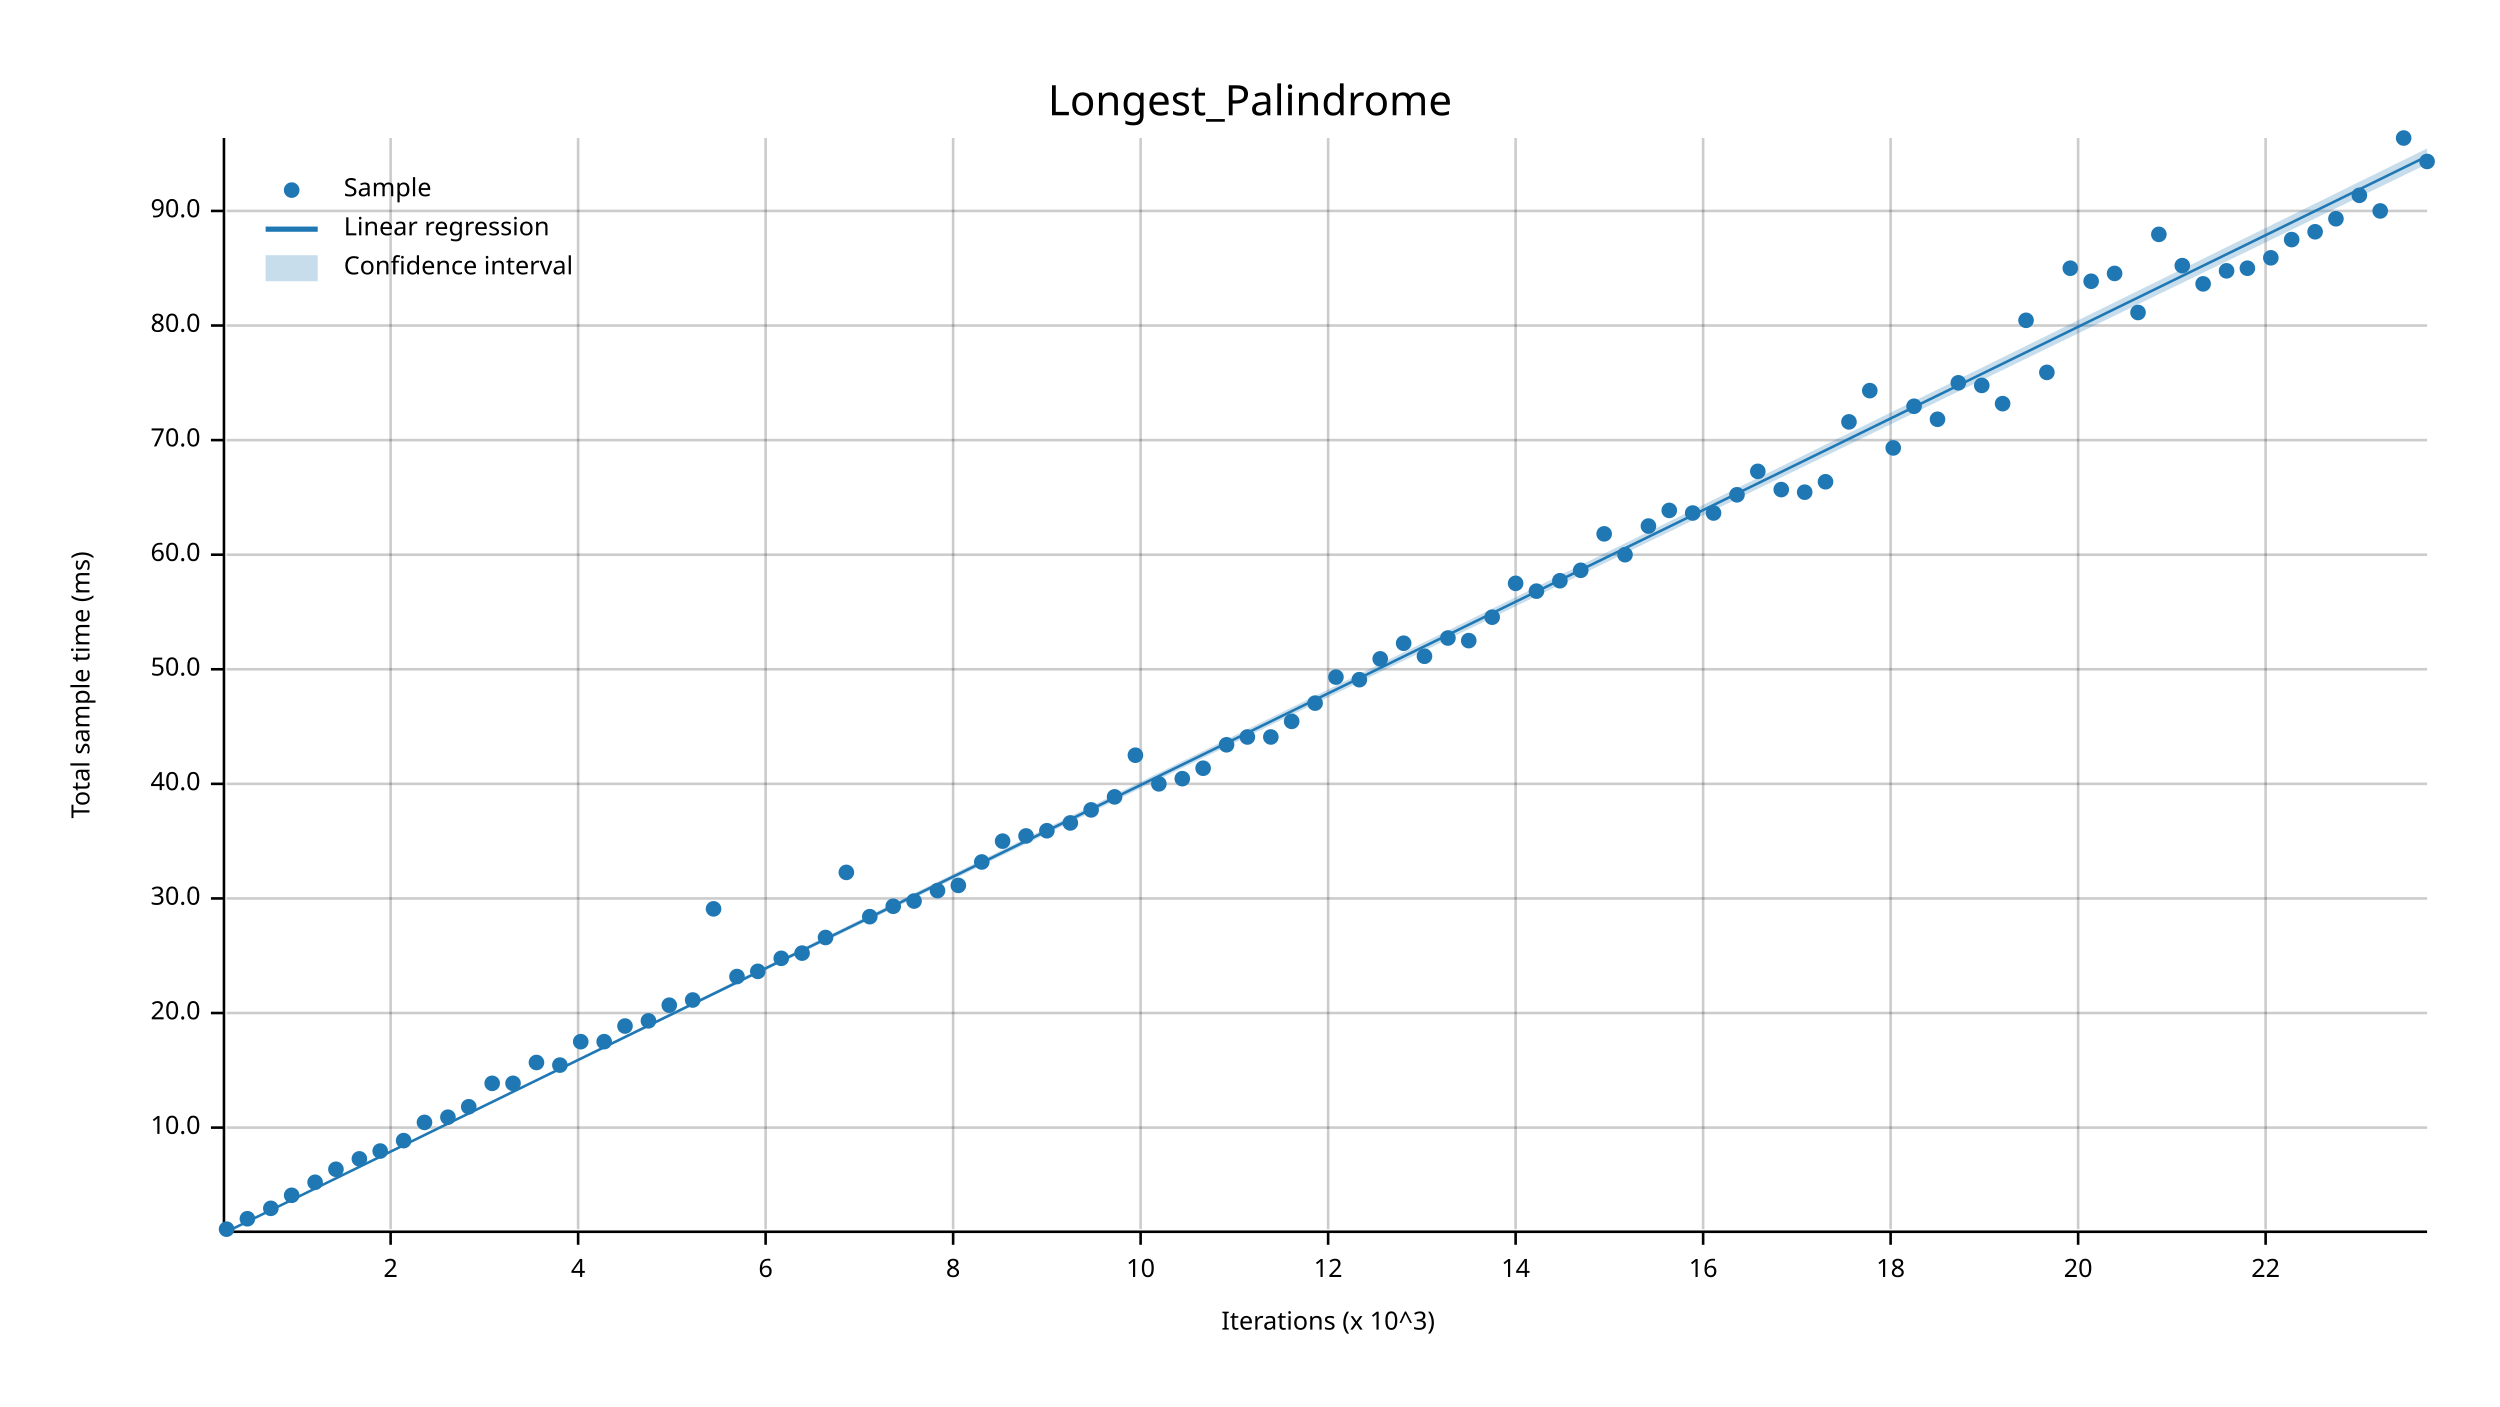
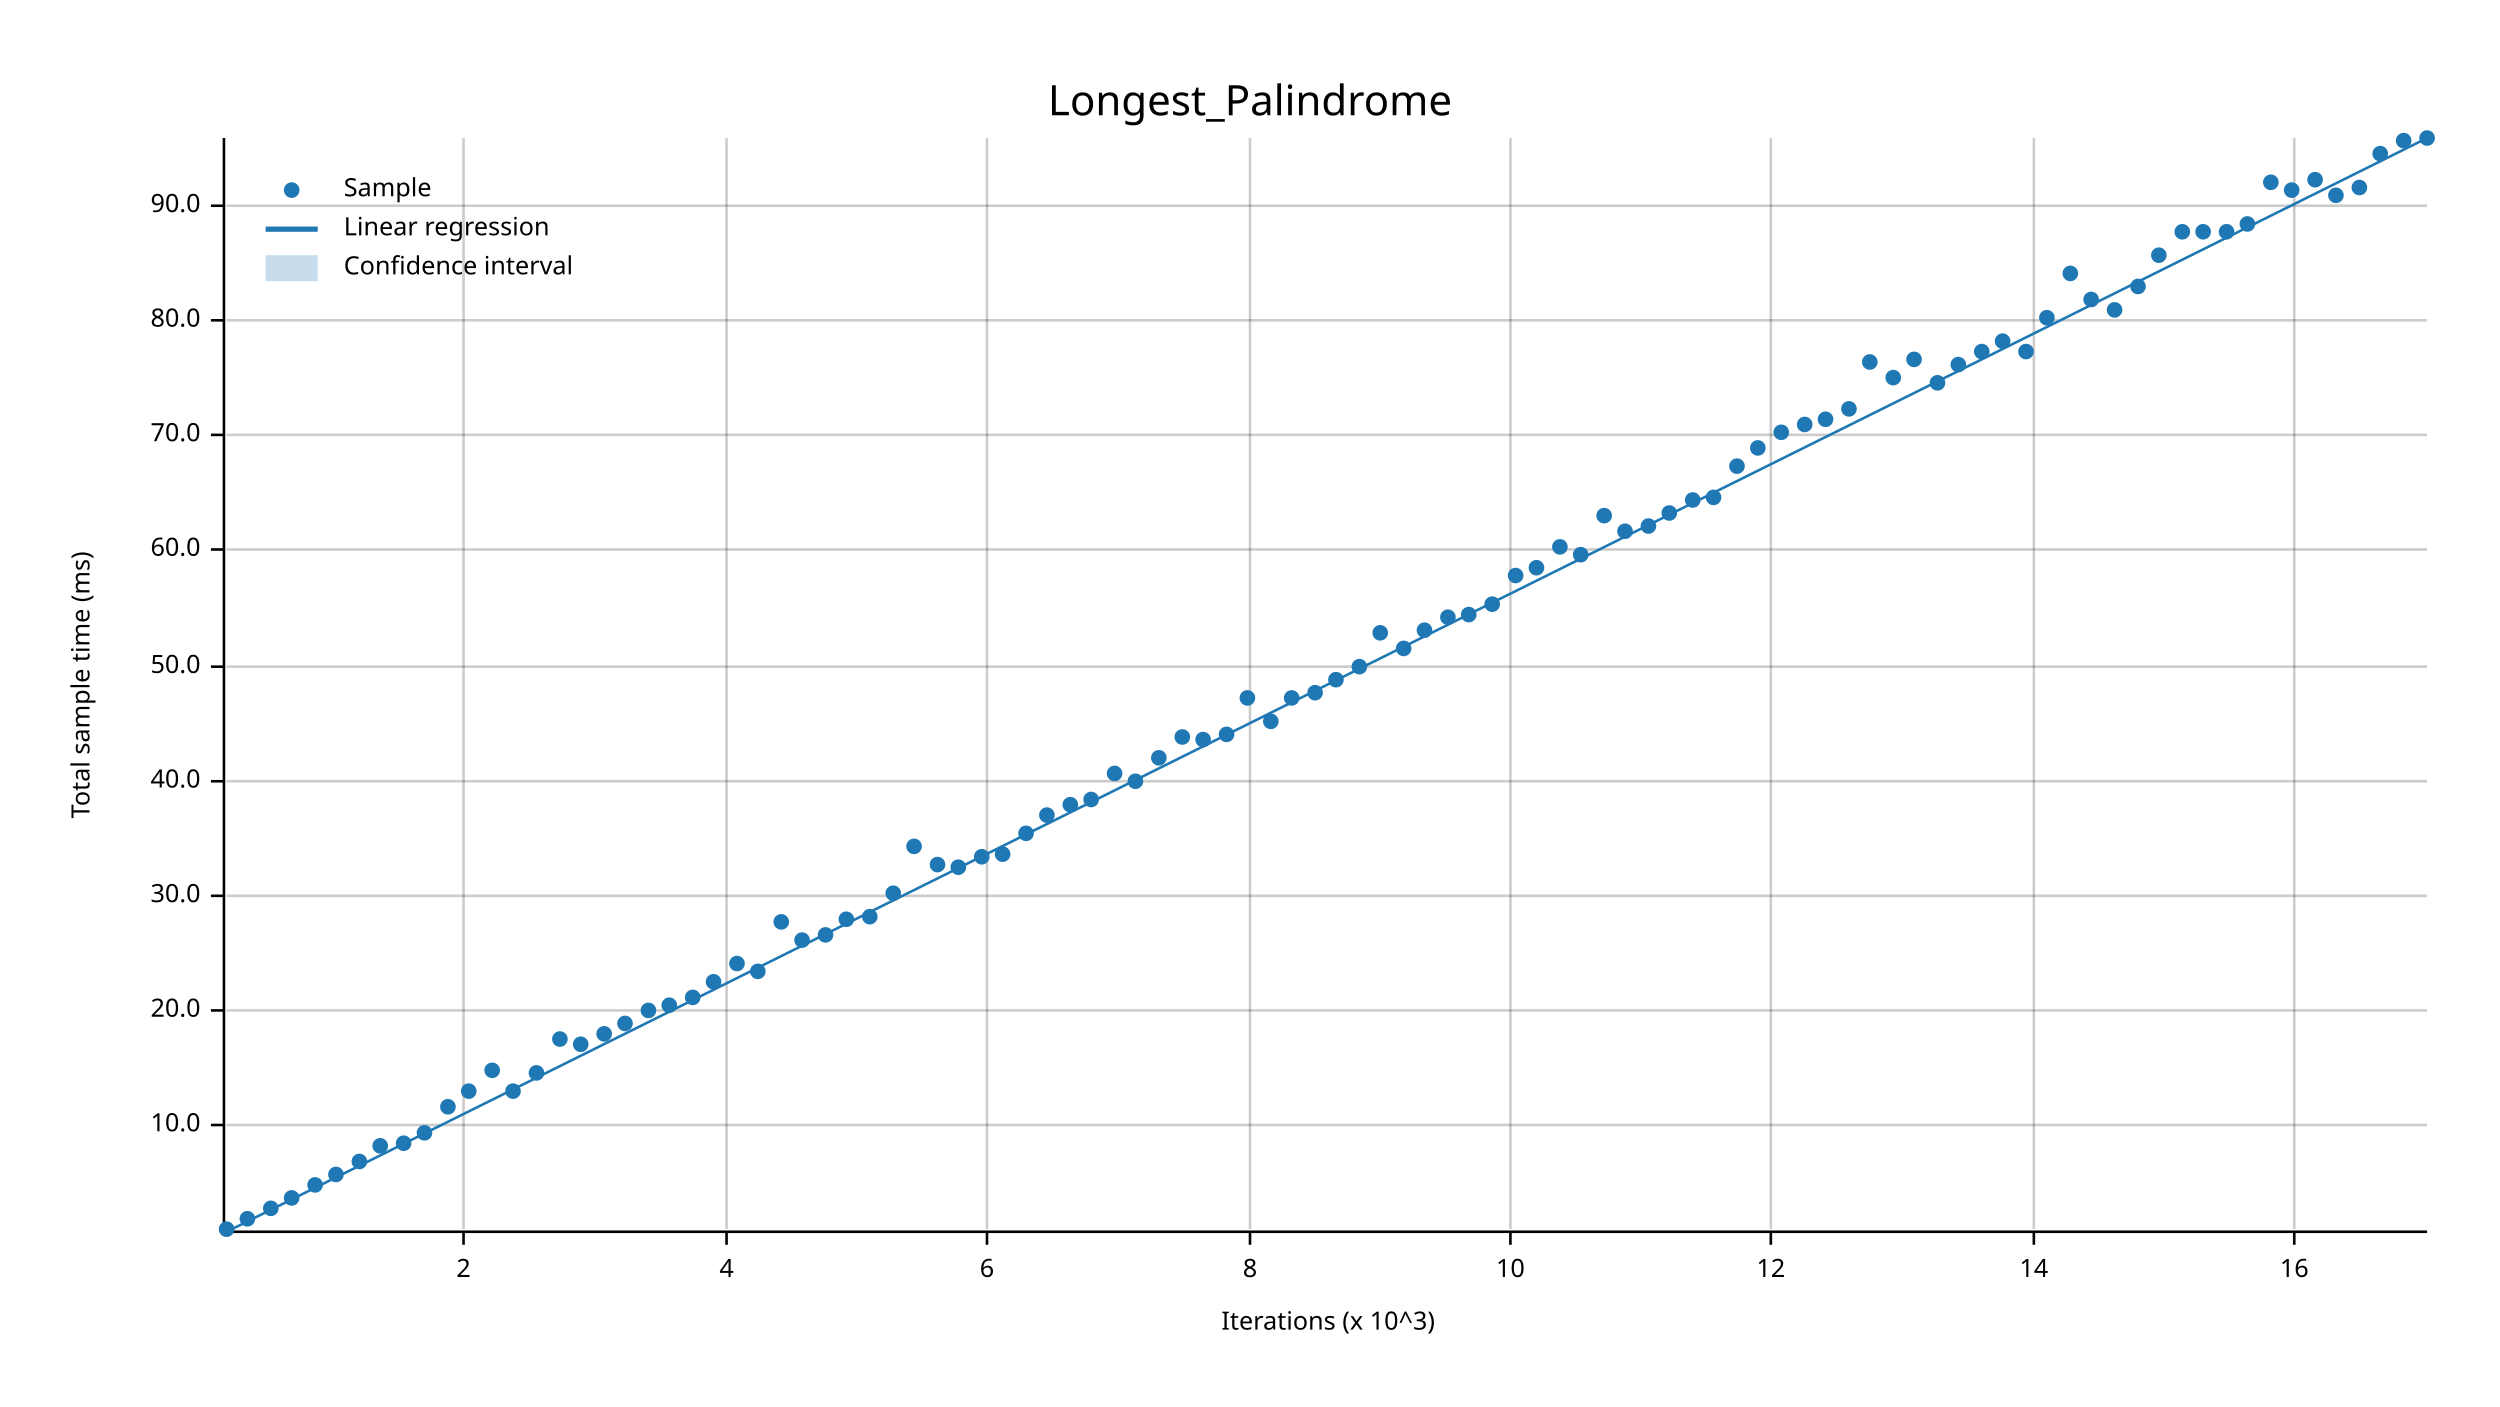
<svg xmlns="http://www.w3.org/2000/svg" width="960" height="540" viewBox="0 0 960 540">
  <text x="480" y="32" dy="0.76em" text-anchor="middle" font-family="sans-serif" font-size="16.129" opacity="1" fill="#000000">
Longest_Palindrome
</text>
  <text x="27" y="263" dy="0.76em" text-anchor="middle" font-family="sans-serif" font-size="9.677" opacity="1" fill="#000000" transform="rotate(270, 27, 263)">
Total sample time (ms)
</text>
  <text x="510" y="513" dy="-0.5ex" text-anchor="middle" font-family="sans-serif" font-size="9.677" opacity="1" fill="#000000">
Iterations (x 10^3)
</text>
-   <line opacity="0.2" stroke="#000000" stroke-width="1" x1="150" y1="472" x2="150" y2="53" />
-   <line opacity="0.2" stroke="#000000" stroke-width="1" x1="222" y1="472" x2="222" y2="53" />
-   <line opacity="0.2" stroke="#000000" stroke-width="1" x1="294" y1="472" x2="294" y2="53" />
-   <line opacity="0.2" stroke="#000000" stroke-width="1" x1="366" y1="472" x2="366" y2="53" />
-   <line opacity="0.2" stroke="#000000" stroke-width="1" x1="438" y1="472" x2="438" y2="53" />
-   <line opacity="0.2" stroke="#000000" stroke-width="1" x1="510" y1="472" x2="510" y2="53" />
-   <line opacity="0.2" stroke="#000000" stroke-width="1" x1="582" y1="472" x2="582" y2="53" />
-   <line opacity="0.2" stroke="#000000" stroke-width="1" x1="654" y1="472" x2="654" y2="53" />
-   <line opacity="0.2" stroke="#000000" stroke-width="1" x1="726" y1="472" x2="726" y2="53" />
-   <line opacity="0.2" stroke="#000000" stroke-width="1" x1="798" y1="472" x2="798" y2="53" />
-   <line opacity="0.2" stroke="#000000" stroke-width="1" x1="870" y1="472" x2="870" y2="53" />
-   <line opacity="0.2" stroke="#000000" stroke-width="1" x1="87" y1="433" x2="932" y2="433" />
-   <line opacity="0.2" stroke="#000000" stroke-width="1" x1="87" y1="389" x2="932" y2="389" />
-   <line opacity="0.2" stroke="#000000" stroke-width="1" x1="87" y1="345" x2="932" y2="345" />
-   <line opacity="0.2" stroke="#000000" stroke-width="1" x1="87" y1="301" x2="932" y2="301" />
-   <line opacity="0.2" stroke="#000000" stroke-width="1" x1="87" y1="257" x2="932" y2="257" />
-   <line opacity="0.2" stroke="#000000" stroke-width="1" x1="87" y1="213" x2="932" y2="213" />
-   <line opacity="0.2" stroke="#000000" stroke-width="1" x1="87" y1="169" x2="932" y2="169" />
-   <line opacity="0.2" stroke="#000000" stroke-width="1" x1="87" y1="125" x2="932" y2="125" />
-   <line opacity="0.2" stroke="#000000" stroke-width="1" x1="87" y1="81" x2="932" y2="81" />
+   <line opacity="0.2" stroke="#000000" stroke-width="1" x1="178" y1="472" x2="178" y2="53" />
+   <line opacity="0.2" stroke="#000000" stroke-width="1" x1="279" y1="472" x2="279" y2="53" />
+   <line opacity="0.2" stroke="#000000" stroke-width="1" x1="379" y1="472" x2="379" y2="53" />
+   <line opacity="0.2" stroke="#000000" stroke-width="1" x1="480" y1="472" x2="480" y2="53" />
+   <line opacity="0.2" stroke="#000000" stroke-width="1" x1="580" y1="472" x2="580" y2="53" />
+   <line opacity="0.2" stroke="#000000" stroke-width="1" x1="680" y1="472" x2="680" y2="53" />
+   <line opacity="0.2" stroke="#000000" stroke-width="1" x1="781" y1="472" x2="781" y2="53" />
+   <line opacity="0.2" stroke="#000000" stroke-width="1" x1="881" y1="472" x2="881" y2="53" />
+   <line opacity="0.2" stroke="#000000" stroke-width="1" x1="87" y1="432" x2="932" y2="432" />
+   <line opacity="0.2" stroke="#000000" stroke-width="1" x1="87" y1="388" x2="932" y2="388" />
+   <line opacity="0.2" stroke="#000000" stroke-width="1" x1="87" y1="344" x2="932" y2="344" />
+   <line opacity="0.2" stroke="#000000" stroke-width="1" x1="87" y1="300" x2="932" y2="300" />
+   <line opacity="0.2" stroke="#000000" stroke-width="1" x1="87" y1="256" x2="932" y2="256" />
+   <line opacity="0.2" stroke="#000000" stroke-width="1" x1="87" y1="211" x2="932" y2="211" />
+   <line opacity="0.2" stroke="#000000" stroke-width="1" x1="87" y1="167" x2="932" y2="167" />
+   <line opacity="0.2" stroke="#000000" stroke-width="1" x1="87" y1="123" x2="932" y2="123" />
+   <line opacity="0.2" stroke="#000000" stroke-width="1" x1="87" y1="79" x2="932" y2="79" />
  <polyline fill="none" opacity="1" stroke="#000000" stroke-width="1" points="86,53 86,472 " />
-   <text x="77" y="433" dy="0.5ex" text-anchor="end" font-family="sans-serif" font-size="9.677" opacity="1" fill="#000000">
+   <text x="77" y="432" dy="0.5ex" text-anchor="end" font-family="sans-serif" font-size="9.677" opacity="1" fill="#000000">
10.0
</text>
-   <polyline fill="none" opacity="1" stroke="#000000" stroke-width="1" points="81,433 86,433 " />
-   <text x="77" y="389" dy="0.5ex" text-anchor="end" font-family="sans-serif" font-size="9.677" opacity="1" fill="#000000">
+   <polyline fill="none" opacity="1" stroke="#000000" stroke-width="1" points="81,432 86,432 " />
+   <text x="77" y="388" dy="0.5ex" text-anchor="end" font-family="sans-serif" font-size="9.677" opacity="1" fill="#000000">
20.0
</text>
-   <polyline fill="none" opacity="1" stroke="#000000" stroke-width="1" points="81,389 86,389 " />
-   <text x="77" y="345" dy="0.5ex" text-anchor="end" font-family="sans-serif" font-size="9.677" opacity="1" fill="#000000">
+   <polyline fill="none" opacity="1" stroke="#000000" stroke-width="1" points="81,388 86,388 " />
+   <text x="77" y="344" dy="0.5ex" text-anchor="end" font-family="sans-serif" font-size="9.677" opacity="1" fill="#000000">
30.0
</text>
-   <polyline fill="none" opacity="1" stroke="#000000" stroke-width="1" points="81,345 86,345 " />
-   <text x="77" y="301" dy="0.5ex" text-anchor="end" font-family="sans-serif" font-size="9.677" opacity="1" fill="#000000">
+   <polyline fill="none" opacity="1" stroke="#000000" stroke-width="1" points="81,344 86,344 " />
+   <text x="77" y="300" dy="0.5ex" text-anchor="end" font-family="sans-serif" font-size="9.677" opacity="1" fill="#000000">
40.0
</text>
-   <polyline fill="none" opacity="1" stroke="#000000" stroke-width="1" points="81,301 86,301 " />
-   <text x="77" y="257" dy="0.5ex" text-anchor="end" font-family="sans-serif" font-size="9.677" opacity="1" fill="#000000">
+   <polyline fill="none" opacity="1" stroke="#000000" stroke-width="1" points="81,300 86,300 " />
+   <text x="77" y="256" dy="0.5ex" text-anchor="end" font-family="sans-serif" font-size="9.677" opacity="1" fill="#000000">
50.0
</text>
-   <polyline fill="none" opacity="1" stroke="#000000" stroke-width="1" points="81,257 86,257 " />
-   <text x="77" y="213" dy="0.5ex" text-anchor="end" font-family="sans-serif" font-size="9.677" opacity="1" fill="#000000">
+   <polyline fill="none" opacity="1" stroke="#000000" stroke-width="1" points="81,256 86,256 " />
+   <text x="77" y="211" dy="0.5ex" text-anchor="end" font-family="sans-serif" font-size="9.677" opacity="1" fill="#000000">
60.0
</text>
-   <polyline fill="none" opacity="1" stroke="#000000" stroke-width="1" points="81,213 86,213 " />
-   <text x="77" y="169" dy="0.5ex" text-anchor="end" font-family="sans-serif" font-size="9.677" opacity="1" fill="#000000">
+   <polyline fill="none" opacity="1" stroke="#000000" stroke-width="1" points="81,211 86,211 " />
+   <text x="77" y="167" dy="0.5ex" text-anchor="end" font-family="sans-serif" font-size="9.677" opacity="1" fill="#000000">
70.0
</text>
-   <polyline fill="none" opacity="1" stroke="#000000" stroke-width="1" points="81,169 86,169 " />
-   <text x="77" y="125" dy="0.5ex" text-anchor="end" font-family="sans-serif" font-size="9.677" opacity="1" fill="#000000">
+   <polyline fill="none" opacity="1" stroke="#000000" stroke-width="1" points="81,167 86,167 " />
+   <text x="77" y="123" dy="0.5ex" text-anchor="end" font-family="sans-serif" font-size="9.677" opacity="1" fill="#000000">
80.0
</text>
-   <polyline fill="none" opacity="1" stroke="#000000" stroke-width="1" points="81,125 86,125 " />
-   <text x="77" y="81" dy="0.5ex" text-anchor="end" font-family="sans-serif" font-size="9.677" opacity="1" fill="#000000">
+   <polyline fill="none" opacity="1" stroke="#000000" stroke-width="1" points="81,123 86,123 " />
+   <text x="77" y="79" dy="0.5ex" text-anchor="end" font-family="sans-serif" font-size="9.677" opacity="1" fill="#000000">
90.0
</text>
-   <polyline fill="none" opacity="1" stroke="#000000" stroke-width="1" points="81,81 86,81 " />
+   <polyline fill="none" opacity="1" stroke="#000000" stroke-width="1" points="81,79 86,79 " />
  <polyline fill="none" opacity="1" stroke="#000000" stroke-width="1" points="87,473 932,473 " />
-   <text x="150" y="483" dy="0.76em" text-anchor="middle" font-family="sans-serif" font-size="9.677" opacity="1" fill="#000000">
+   <text x="178" y="483" dy="0.76em" text-anchor="middle" font-family="sans-serif" font-size="9.677" opacity="1" fill="#000000">
2
</text>
-   <polyline fill="none" opacity="1" stroke="#000000" stroke-width="1" points="150,473 150,478 " />
-   <text x="222" y="483" dy="0.76em" text-anchor="middle" font-family="sans-serif" font-size="9.677" opacity="1" fill="#000000">
+   <polyline fill="none" opacity="1" stroke="#000000" stroke-width="1" points="178,473 178,478 " />
+   <text x="279" y="483" dy="0.76em" text-anchor="middle" font-family="sans-serif" font-size="9.677" opacity="1" fill="#000000">
4
</text>
-   <polyline fill="none" opacity="1" stroke="#000000" stroke-width="1" points="222,473 222,478 " />
-   <text x="294" y="483" dy="0.76em" text-anchor="middle" font-family="sans-serif" font-size="9.677" opacity="1" fill="#000000">
+   <polyline fill="none" opacity="1" stroke="#000000" stroke-width="1" points="279,473 279,478 " />
+   <text x="379" y="483" dy="0.76em" text-anchor="middle" font-family="sans-serif" font-size="9.677" opacity="1" fill="#000000">
6
</text>
-   <polyline fill="none" opacity="1" stroke="#000000" stroke-width="1" points="294,473 294,478 " />
-   <text x="366" y="483" dy="0.76em" text-anchor="middle" font-family="sans-serif" font-size="9.677" opacity="1" fill="#000000">
+   <polyline fill="none" opacity="1" stroke="#000000" stroke-width="1" points="379,473 379,478 " />
+   <text x="480" y="483" dy="0.76em" text-anchor="middle" font-family="sans-serif" font-size="9.677" opacity="1" fill="#000000">
8
</text>
-   <polyline fill="none" opacity="1" stroke="#000000" stroke-width="1" points="366,473 366,478 " />
-   <text x="438" y="483" dy="0.76em" text-anchor="middle" font-family="sans-serif" font-size="9.677" opacity="1" fill="#000000">
+   <polyline fill="none" opacity="1" stroke="#000000" stroke-width="1" points="480,473 480,478 " />
+   <text x="580" y="483" dy="0.76em" text-anchor="middle" font-family="sans-serif" font-size="9.677" opacity="1" fill="#000000">
10
</text>
-   <polyline fill="none" opacity="1" stroke="#000000" stroke-width="1" points="438,473 438,478 " />
-   <text x="510" y="483" dy="0.76em" text-anchor="middle" font-family="sans-serif" font-size="9.677" opacity="1" fill="#000000">
+   <polyline fill="none" opacity="1" stroke="#000000" stroke-width="1" points="580,473 580,478 " />
+   <text x="680" y="483" dy="0.76em" text-anchor="middle" font-family="sans-serif" font-size="9.677" opacity="1" fill="#000000">
12
</text>
-   <polyline fill="none" opacity="1" stroke="#000000" stroke-width="1" points="510,473 510,478 " />
-   <text x="582" y="483" dy="0.76em" text-anchor="middle" font-family="sans-serif" font-size="9.677" opacity="1" fill="#000000">
+   <polyline fill="none" opacity="1" stroke="#000000" stroke-width="1" points="680,473 680,478 " />
+   <text x="781" y="483" dy="0.76em" text-anchor="middle" font-family="sans-serif" font-size="9.677" opacity="1" fill="#000000">
14
</text>
-   <polyline fill="none" opacity="1" stroke="#000000" stroke-width="1" points="582,473 582,478 " />
-   <text x="654" y="483" dy="0.76em" text-anchor="middle" font-family="sans-serif" font-size="9.677" opacity="1" fill="#000000">
+   <polyline fill="none" opacity="1" stroke="#000000" stroke-width="1" points="781,473 781,478 " />
+   <text x="881" y="483" dy="0.76em" text-anchor="middle" font-family="sans-serif" font-size="9.677" opacity="1" fill="#000000">
16
</text>
-   <polyline fill="none" opacity="1" stroke="#000000" stroke-width="1" points="654,473 654,478 " />
-   <text x="726" y="483" dy="0.76em" text-anchor="middle" font-family="sans-serif" font-size="9.677" opacity="1" fill="#000000">
- 18
- </text>
-   <polyline fill="none" opacity="1" stroke="#000000" stroke-width="1" points="726,473 726,478 " />
-   <text x="798" y="483" dy="0.76em" text-anchor="middle" font-family="sans-serif" font-size="9.677" opacity="1" fill="#000000">
- 20
- </text>
-   <polyline fill="none" opacity="1" stroke="#000000" stroke-width="1" points="798,473 798,478 " />
-   <text x="870" y="483" dy="0.76em" text-anchor="middle" font-family="sans-serif" font-size="9.677" opacity="1" fill="#000000">
- 22
- </text>
-   <polyline fill="none" opacity="1" stroke="#000000" stroke-width="1" points="870,473 870,478 " />
+   <polyline fill="none" opacity="1" stroke="#000000" stroke-width="1" points="881,473 881,478 " />
  <circle cx="87" cy="472" r="3" opacity="1" fill="#1F78B4" stroke="none" stroke-width="1" />
  <circle cx="95" cy="468" r="3" opacity="1" fill="#1F78B4" stroke="none" stroke-width="1" />
  <circle cx="104" cy="464" r="3" opacity="1" fill="#1F78B4" stroke="none" stroke-width="1" />
-   <circle cx="112" cy="459" r="3" opacity="1" fill="#1F78B4" stroke="none" stroke-width="1" />
-   <circle cx="121" cy="454" r="3" opacity="1" fill="#1F78B4" stroke="none" stroke-width="1" />
-   <circle cx="129" cy="449" r="3" opacity="1" fill="#1F78B4" stroke="none" stroke-width="1" />
-   <circle cx="138" cy="445" r="3" opacity="1" fill="#1F78B4" stroke="none" stroke-width="1" />
-   <circle cx="146" cy="442" r="3" opacity="1" fill="#1F78B4" stroke="none" stroke-width="1" />
-   <circle cx="155" cy="438" r="3" opacity="1" fill="#1F78B4" stroke="none" stroke-width="1" />
-   <circle cx="163" cy="431" r="3" opacity="1" fill="#1F78B4" stroke="none" stroke-width="1" />
-   <circle cx="172" cy="429" r="3" opacity="1" fill="#1F78B4" stroke="none" stroke-width="1" />
-   <circle cx="180" cy="425" r="3" opacity="1" fill="#1F78B4" stroke="none" stroke-width="1" />
-   <circle cx="189" cy="416" r="3" opacity="1" fill="#1F78B4" stroke="none" stroke-width="1" />
-   <circle cx="197" cy="416" r="3" opacity="1" fill="#1F78B4" stroke="none" stroke-width="1" />
-   <circle cx="206" cy="408" r="3" opacity="1" fill="#1F78B4" stroke="none" stroke-width="1" />
-   <circle cx="215" cy="409" r="3" opacity="1" fill="#1F78B4" stroke="none" stroke-width="1" />
-   <circle cx="223" cy="400" r="3" opacity="1" fill="#1F78B4" stroke="none" stroke-width="1" />
-   <circle cx="232" cy="400" r="3" opacity="1" fill="#1F78B4" stroke="none" stroke-width="1" />
-   <circle cx="240" cy="394" r="3" opacity="1" fill="#1F78B4" stroke="none" stroke-width="1" />
-   <circle cx="249" cy="392" r="3" opacity="1" fill="#1F78B4" stroke="none" stroke-width="1" />
+   <circle cx="112" cy="460" r="3" opacity="1" fill="#1F78B4" stroke="none" stroke-width="1" />
+   <circle cx="121" cy="455" r="3" opacity="1" fill="#1F78B4" stroke="none" stroke-width="1" />
+   <circle cx="129" cy="451" r="3" opacity="1" fill="#1F78B4" stroke="none" stroke-width="1" />
+   <circle cx="138" cy="446" r="3" opacity="1" fill="#1F78B4" stroke="none" stroke-width="1" />
+   <circle cx="146" cy="440" r="3" opacity="1" fill="#1F78B4" stroke="none" stroke-width="1" />
+   <circle cx="155" cy="439" r="3" opacity="1" fill="#1F78B4" stroke="none" stroke-width="1" />
+   <circle cx="163" cy="435" r="3" opacity="1" fill="#1F78B4" stroke="none" stroke-width="1" />
+   <circle cx="172" cy="425" r="3" opacity="1" fill="#1F78B4" stroke="none" stroke-width="1" />
+   <circle cx="180" cy="419" r="3" opacity="1" fill="#1F78B4" stroke="none" stroke-width="1" />
+   <circle cx="189" cy="411" r="3" opacity="1" fill="#1F78B4" stroke="none" stroke-width="1" />
+   <circle cx="197" cy="419" r="3" opacity="1" fill="#1F78B4" stroke="none" stroke-width="1" />
+   <circle cx="206" cy="412" r="3" opacity="1" fill="#1F78B4" stroke="none" stroke-width="1" />
+   <circle cx="215" cy="399" r="3" opacity="1" fill="#1F78B4" stroke="none" stroke-width="1" />
+   <circle cx="223" cy="401" r="3" opacity="1" fill="#1F78B4" stroke="none" stroke-width="1" />
+   <circle cx="232" cy="397" r="3" opacity="1" fill="#1F78B4" stroke="none" stroke-width="1" />
+   <circle cx="240" cy="393" r="3" opacity="1" fill="#1F78B4" stroke="none" stroke-width="1" />
+   <circle cx="249" cy="388" r="3" opacity="1" fill="#1F78B4" stroke="none" stroke-width="1" />
  <circle cx="257" cy="386" r="3" opacity="1" fill="#1F78B4" stroke="none" stroke-width="1" />
-   <circle cx="266" cy="384" r="3" opacity="1" fill="#1F78B4" stroke="none" stroke-width="1" />
-   <circle cx="274" cy="349" r="3" opacity="1" fill="#1F78B4" stroke="none" stroke-width="1" />
-   <circle cx="283" cy="375" r="3" opacity="1" fill="#1F78B4" stroke="none" stroke-width="1" />
+   <circle cx="266" cy="383" r="3" opacity="1" fill="#1F78B4" stroke="none" stroke-width="1" />
+   <circle cx="274" cy="377" r="3" opacity="1" fill="#1F78B4" stroke="none" stroke-width="1" />
+   <circle cx="283" cy="370" r="3" opacity="1" fill="#1F78B4" stroke="none" stroke-width="1" />
  <circle cx="291" cy="373" r="3" opacity="1" fill="#1F78B4" stroke="none" stroke-width="1" />
-   <circle cx="300" cy="368" r="3" opacity="1" fill="#1F78B4" stroke="none" stroke-width="1" />
-   <circle cx="308" cy="366" r="3" opacity="1" fill="#1F78B4" stroke="none" stroke-width="1" />
-   <circle cx="317" cy="360" r="3" opacity="1" fill="#1F78B4" stroke="none" stroke-width="1" />
-   <circle cx="325" cy="335" r="3" opacity="1" fill="#1F78B4" stroke="none" stroke-width="1" />
+   <circle cx="300" cy="354" r="3" opacity="1" fill="#1F78B4" stroke="none" stroke-width="1" />
+   <circle cx="308" cy="361" r="3" opacity="1" fill="#1F78B4" stroke="none" stroke-width="1" />
+   <circle cx="317" cy="359" r="3" opacity="1" fill="#1F78B4" stroke="none" stroke-width="1" />
+   <circle cx="325" cy="353" r="3" opacity="1" fill="#1F78B4" stroke="none" stroke-width="1" />
  <circle cx="334" cy="352" r="3" opacity="1" fill="#1F78B4" stroke="none" stroke-width="1" />
-   <circle cx="343" cy="348" r="3" opacity="1" fill="#1F78B4" stroke="none" stroke-width="1" />
-   <circle cx="351" cy="346" r="3" opacity="1" fill="#1F78B4" stroke="none" stroke-width="1" />
-   <circle cx="360" cy="342" r="3" opacity="1" fill="#1F78B4" stroke="none" stroke-width="1" />
-   <circle cx="368" cy="340" r="3" opacity="1" fill="#1F78B4" stroke="none" stroke-width="1" />
-   <circle cx="377" cy="331" r="3" opacity="1" fill="#1F78B4" stroke="none" stroke-width="1" />
-   <circle cx="385" cy="323" r="3" opacity="1" fill="#1F78B4" stroke="none" stroke-width="1" />
-   <circle cx="394" cy="321" r="3" opacity="1" fill="#1F78B4" stroke="none" stroke-width="1" />
-   <circle cx="402" cy="319" r="3" opacity="1" fill="#1F78B4" stroke="none" stroke-width="1" />
-   <circle cx="411" cy="316" r="3" opacity="1" fill="#1F78B4" stroke="none" stroke-width="1" />
-   <circle cx="419" cy="311" r="3" opacity="1" fill="#1F78B4" stroke="none" stroke-width="1" />
-   <circle cx="428" cy="306" r="3" opacity="1" fill="#1F78B4" stroke="none" stroke-width="1" />
-   <circle cx="436" cy="290" r="3" opacity="1" fill="#1F78B4" stroke="none" stroke-width="1" />
-   <circle cx="445" cy="301" r="3" opacity="1" fill="#1F78B4" stroke="none" stroke-width="1" />
-   <circle cx="454" cy="299" r="3" opacity="1" fill="#1F78B4" stroke="none" stroke-width="1" />
-   <circle cx="462" cy="295" r="3" opacity="1" fill="#1F78B4" stroke="none" stroke-width="1" />
-   <circle cx="471" cy="286" r="3" opacity="1" fill="#1F78B4" stroke="none" stroke-width="1" />
-   <circle cx="479" cy="283" r="3" opacity="1" fill="#1F78B4" stroke="none" stroke-width="1" />
-   <circle cx="488" cy="283" r="3" opacity="1" fill="#1F78B4" stroke="none" stroke-width="1" />
-   <circle cx="496" cy="277" r="3" opacity="1" fill="#1F78B4" stroke="none" stroke-width="1" />
-   <circle cx="505" cy="270" r="3" opacity="1" fill="#1F78B4" stroke="none" stroke-width="1" />
-   <circle cx="513" cy="260" r="3" opacity="1" fill="#1F78B4" stroke="none" stroke-width="1" />
-   <circle cx="522" cy="261" r="3" opacity="1" fill="#1F78B4" stroke="none" stroke-width="1" />
-   <circle cx="530" cy="253" r="3" opacity="1" fill="#1F78B4" stroke="none" stroke-width="1" />
-   <circle cx="539" cy="247" r="3" opacity="1" fill="#1F78B4" stroke="none" stroke-width="1" />
-   <circle cx="547" cy="252" r="3" opacity="1" fill="#1F78B4" stroke="none" stroke-width="1" />
-   <circle cx="556" cy="245" r="3" opacity="1" fill="#1F78B4" stroke="none" stroke-width="1" />
-   <circle cx="564" cy="246" r="3" opacity="1" fill="#1F78B4" stroke="none" stroke-width="1" />
-   <circle cx="573" cy="237" r="3" opacity="1" fill="#1F78B4" stroke="none" stroke-width="1" />
-   <circle cx="582" cy="224" r="3" opacity="1" fill="#1F78B4" stroke="none" stroke-width="1" />
-   <circle cx="590" cy="227" r="3" opacity="1" fill="#1F78B4" stroke="none" stroke-width="1" />
-   <circle cx="599" cy="223" r="3" opacity="1" fill="#1F78B4" stroke="none" stroke-width="1" />
-   <circle cx="607" cy="219" r="3" opacity="1" fill="#1F78B4" stroke="none" stroke-width="1" />
-   <circle cx="616" cy="205" r="3" opacity="1" fill="#1F78B4" stroke="none" stroke-width="1" />
-   <circle cx="624" cy="213" r="3" opacity="1" fill="#1F78B4" stroke="none" stroke-width="1" />
+   <circle cx="343" cy="343" r="3" opacity="1" fill="#1F78B4" stroke="none" stroke-width="1" />
+   <circle cx="351" cy="325" r="3" opacity="1" fill="#1F78B4" stroke="none" stroke-width="1" />
+   <circle cx="360" cy="332" r="3" opacity="1" fill="#1F78B4" stroke="none" stroke-width="1" />
+   <circle cx="368" cy="333" r="3" opacity="1" fill="#1F78B4" stroke="none" stroke-width="1" />
+   <circle cx="377" cy="329" r="3" opacity="1" fill="#1F78B4" stroke="none" stroke-width="1" />
+   <circle cx="385" cy="328" r="3" opacity="1" fill="#1F78B4" stroke="none" stroke-width="1" />
+   <circle cx="394" cy="320" r="3" opacity="1" fill="#1F78B4" stroke="none" stroke-width="1" />
+   <circle cx="402" cy="313" r="3" opacity="1" fill="#1F78B4" stroke="none" stroke-width="1" />
+   <circle cx="411" cy="309" r="3" opacity="1" fill="#1F78B4" stroke="none" stroke-width="1" />
+   <circle cx="419" cy="307" r="3" opacity="1" fill="#1F78B4" stroke="none" stroke-width="1" />
+   <circle cx="428" cy="297" r="3" opacity="1" fill="#1F78B4" stroke="none" stroke-width="1" />
+   <circle cx="436" cy="300" r="3" opacity="1" fill="#1F78B4" stroke="none" stroke-width="1" />
+   <circle cx="445" cy="291" r="3" opacity="1" fill="#1F78B4" stroke="none" stroke-width="1" />
+   <circle cx="454" cy="283" r="3" opacity="1" fill="#1F78B4" stroke="none" stroke-width="1" />
+   <circle cx="462" cy="284" r="3" opacity="1" fill="#1F78B4" stroke="none" stroke-width="1" />
+   <circle cx="471" cy="282" r="3" opacity="1" fill="#1F78B4" stroke="none" stroke-width="1" />
+   <circle cx="479" cy="268" r="3" opacity="1" fill="#1F78B4" stroke="none" stroke-width="1" />
+   <circle cx="488" cy="277" r="3" opacity="1" fill="#1F78B4" stroke="none" stroke-width="1" />
+   <circle cx="496" cy="268" r="3" opacity="1" fill="#1F78B4" stroke="none" stroke-width="1" />
+   <circle cx="505" cy="266" r="3" opacity="1" fill="#1F78B4" stroke="none" stroke-width="1" />
+   <circle cx="513" cy="261" r="3" opacity="1" fill="#1F78B4" stroke="none" stroke-width="1" />
+   <circle cx="522" cy="256" r="3" opacity="1" fill="#1F78B4" stroke="none" stroke-width="1" />
+   <circle cx="530" cy="243" r="3" opacity="1" fill="#1F78B4" stroke="none" stroke-width="1" />
+   <circle cx="539" cy="249" r="3" opacity="1" fill="#1F78B4" stroke="none" stroke-width="1" />
+   <circle cx="547" cy="242" r="3" opacity="1" fill="#1F78B4" stroke="none" stroke-width="1" />
+   <circle cx="556" cy="237" r="3" opacity="1" fill="#1F78B4" stroke="none" stroke-width="1" />
+   <circle cx="564" cy="236" r="3" opacity="1" fill="#1F78B4" stroke="none" stroke-width="1" />
+   <circle cx="573" cy="232" r="3" opacity="1" fill="#1F78B4" stroke="none" stroke-width="1" />
+   <circle cx="582" cy="221" r="3" opacity="1" fill="#1F78B4" stroke="none" stroke-width="1" />
+   <circle cx="590" cy="218" r="3" opacity="1" fill="#1F78B4" stroke="none" stroke-width="1" />
+   <circle cx="599" cy="210" r="3" opacity="1" fill="#1F78B4" stroke="none" stroke-width="1" />
+   <circle cx="607" cy="213" r="3" opacity="1" fill="#1F78B4" stroke="none" stroke-width="1" />
+   <circle cx="616" cy="198" r="3" opacity="1" fill="#1F78B4" stroke="none" stroke-width="1" />
+   <circle cx="624" cy="204" r="3" opacity="1" fill="#1F78B4" stroke="none" stroke-width="1" />
  <circle cx="633" cy="202" r="3" opacity="1" fill="#1F78B4" stroke="none" stroke-width="1" />
-   <circle cx="641" cy="196" r="3" opacity="1" fill="#1F78B4" stroke="none" stroke-width="1" />
-   <circle cx="650" cy="197" r="3" opacity="1" fill="#1F78B4" stroke="none" stroke-width="1" />
-   <circle cx="658" cy="197" r="3" opacity="1" fill="#1F78B4" stroke="none" stroke-width="1" />
-   <circle cx="667" cy="190" r="3" opacity="1" fill="#1F78B4" stroke="none" stroke-width="1" />
-   <circle cx="675" cy="181" r="3" opacity="1" fill="#1F78B4" stroke="none" stroke-width="1" />
-   <circle cx="684" cy="188" r="3" opacity="1" fill="#1F78B4" stroke="none" stroke-width="1" />
-   <circle cx="693" cy="189" r="3" opacity="1" fill="#1F78B4" stroke="none" stroke-width="1" />
-   <circle cx="701" cy="185" r="3" opacity="1" fill="#1F78B4" stroke="none" stroke-width="1" />
-   <circle cx="710" cy="162" r="3" opacity="1" fill="#1F78B4" stroke="none" stroke-width="1" />
-   <circle cx="718" cy="150" r="3" opacity="1" fill="#1F78B4" stroke="none" stroke-width="1" />
-   <circle cx="727" cy="172" r="3" opacity="1" fill="#1F78B4" stroke="none" stroke-width="1" />
-   <circle cx="735" cy="156" r="3" opacity="1" fill="#1F78B4" stroke="none" stroke-width="1" />
-   <circle cx="744" cy="161" r="3" opacity="1" fill="#1F78B4" stroke="none" stroke-width="1" />
-   <circle cx="752" cy="147" r="3" opacity="1" fill="#1F78B4" stroke="none" stroke-width="1" />
-   <circle cx="761" cy="148" r="3" opacity="1" fill="#1F78B4" stroke="none" stroke-width="1" />
-   <circle cx="769" cy="155" r="3" opacity="1" fill="#1F78B4" stroke="none" stroke-width="1" />
-   <circle cx="778" cy="123" r="3" opacity="1" fill="#1F78B4" stroke="none" stroke-width="1" />
-   <circle cx="786" cy="143" r="3" opacity="1" fill="#1F78B4" stroke="none" stroke-width="1" />
-   <circle cx="795" cy="103" r="3" opacity="1" fill="#1F78B4" stroke="none" stroke-width="1" />
-   <circle cx="803" cy="108" r="3" opacity="1" fill="#1F78B4" stroke="none" stroke-width="1" />
-   <circle cx="812" cy="105" r="3" opacity="1" fill="#1F78B4" stroke="none" stroke-width="1" />
-   <circle cx="821" cy="120" r="3" opacity="1" fill="#1F78B4" stroke="none" stroke-width="1" />
-   <circle cx="829" cy="90" r="3" opacity="1" fill="#1F78B4" stroke="none" stroke-width="1" />
-   <circle cx="838" cy="102" r="3" opacity="1" fill="#1F78B4" stroke="none" stroke-width="1" />
-   <circle cx="846" cy="109" r="3" opacity="1" fill="#1F78B4" stroke="none" stroke-width="1" />
-   <circle cx="855" cy="104" r="3" opacity="1" fill="#1F78B4" stroke="none" stroke-width="1" />
-   <circle cx="863" cy="103" r="3" opacity="1" fill="#1F78B4" stroke="none" stroke-width="1" />
-   <circle cx="872" cy="99" r="3" opacity="1" fill="#1F78B4" stroke="none" stroke-width="1" />
-   <circle cx="880" cy="92" r="3" opacity="1" fill="#1F78B4" stroke="none" stroke-width="1" />
-   <circle cx="889" cy="89" r="3" opacity="1" fill="#1F78B4" stroke="none" stroke-width="1" />
-   <circle cx="897" cy="84" r="3" opacity="1" fill="#1F78B4" stroke="none" stroke-width="1" />
-   <circle cx="906" cy="75" r="3" opacity="1" fill="#1F78B4" stroke="none" stroke-width="1" />
-   <circle cx="914" cy="81" r="3" opacity="1" fill="#1F78B4" stroke="none" stroke-width="1" />
-   <circle cx="923" cy="53" r="3" opacity="1" fill="#1F78B4" stroke="none" stroke-width="1" />
-   <circle cx="932" cy="62" r="3" opacity="1" fill="#1F78B4" stroke="none" stroke-width="1" />
-   <polyline fill="none" opacity="1" stroke="#1F78B4" stroke-width="1" points="87,473 932,60 " />
-   <polygon opacity="0.25" fill="#1F78B4" points="87,473 932,63 932,57 " />
+   <circle cx="641" cy="197" r="3" opacity="1" fill="#1F78B4" stroke="none" stroke-width="1" />
+   <circle cx="650" cy="192" r="3" opacity="1" fill="#1F78B4" stroke="none" stroke-width="1" />
+   <circle cx="658" cy="191" r="3" opacity="1" fill="#1F78B4" stroke="none" stroke-width="1" />
+   <circle cx="667" cy="179" r="3" opacity="1" fill="#1F78B4" stroke="none" stroke-width="1" />
+   <circle cx="675" cy="172" r="3" opacity="1" fill="#1F78B4" stroke="none" stroke-width="1" />
+   <circle cx="684" cy="166" r="3" opacity="1" fill="#1F78B4" stroke="none" stroke-width="1" />
+   <circle cx="693" cy="163" r="3" opacity="1" fill="#1F78B4" stroke="none" stroke-width="1" />
+   <circle cx="701" cy="161" r="3" opacity="1" fill="#1F78B4" stroke="none" stroke-width="1" />
+   <circle cx="710" cy="157" r="3" opacity="1" fill="#1F78B4" stroke="none" stroke-width="1" />
+   <circle cx="718" cy="139" r="3" opacity="1" fill="#1F78B4" stroke="none" stroke-width="1" />
+   <circle cx="727" cy="145" r="3" opacity="1" fill="#1F78B4" stroke="none" stroke-width="1" />
+   <circle cx="735" cy="138" r="3" opacity="1" fill="#1F78B4" stroke="none" stroke-width="1" />
+   <circle cx="744" cy="147" r="3" opacity="1" fill="#1F78B4" stroke="none" stroke-width="1" />
+   <circle cx="752" cy="140" r="3" opacity="1" fill="#1F78B4" stroke="none" stroke-width="1" />
+   <circle cx="761" cy="135" r="3" opacity="1" fill="#1F78B4" stroke="none" stroke-width="1" />
+   <circle cx="769" cy="131" r="3" opacity="1" fill="#1F78B4" stroke="none" stroke-width="1" />
+   <circle cx="778" cy="135" r="3" opacity="1" fill="#1F78B4" stroke="none" stroke-width="1" />
+   <circle cx="786" cy="122" r="3" opacity="1" fill="#1F78B4" stroke="none" stroke-width="1" />
+   <circle cx="795" cy="105" r="3" opacity="1" fill="#1F78B4" stroke="none" stroke-width="1" />
+   <circle cx="803" cy="115" r="3" opacity="1" fill="#1F78B4" stroke="none" stroke-width="1" />
+   <circle cx="812" cy="119" r="3" opacity="1" fill="#1F78B4" stroke="none" stroke-width="1" />
+   <circle cx="821" cy="110" r="3" opacity="1" fill="#1F78B4" stroke="none" stroke-width="1" />
+   <circle cx="829" cy="98" r="3" opacity="1" fill="#1F78B4" stroke="none" stroke-width="1" />
+   <circle cx="838" cy="89" r="3" opacity="1" fill="#1F78B4" stroke="none" stroke-width="1" />
+   <circle cx="846" cy="89" r="3" opacity="1" fill="#1F78B4" stroke="none" stroke-width="1" />
+   <circle cx="855" cy="89" r="3" opacity="1" fill="#1F78B4" stroke="none" stroke-width="1" />
+   <circle cx="863" cy="86" r="3" opacity="1" fill="#1F78B4" stroke="none" stroke-width="1" />
+   <circle cx="872" cy="70" r="3" opacity="1" fill="#1F78B4" stroke="none" stroke-width="1" />
+   <circle cx="880" cy="73" r="3" opacity="1" fill="#1F78B4" stroke="none" stroke-width="1" />
+   <circle cx="889" cy="69" r="3" opacity="1" fill="#1F78B4" stroke="none" stroke-width="1" />
+   <circle cx="897" cy="75" r="3" opacity="1" fill="#1F78B4" stroke="none" stroke-width="1" />
+   <circle cx="906" cy="72" r="3" opacity="1" fill="#1F78B4" stroke="none" stroke-width="1" />
+   <circle cx="914" cy="59" r="3" opacity="1" fill="#1F78B4" stroke="none" stroke-width="1" />
+   <circle cx="923" cy="54" r="3" opacity="1" fill="#1F78B4" stroke="none" stroke-width="1" />
+   <circle cx="932" cy="53" r="3" opacity="1" fill="#1F78B4" stroke="none" stroke-width="1" />
+   <polyline fill="none" opacity="1" stroke="#1F78B4" stroke-width="1" points="87,473 932,53 " />
+   <polygon opacity="0.25" fill="#1F78B4" points="87,473 932,53 932,53 " />
  <text x="132" y="68" dy="0.76em" text-anchor="start" font-family="sans-serif" font-size="9.677" opacity="1" fill="#000000">
Sample
</text>
  <text x="132" y="83" dy="0.76em" text-anchor="start" font-family="sans-serif" font-size="9.677" opacity="1" fill="#000000">
Linear regression
</text>
  <text x="132" y="98" dy="0.76em" text-anchor="start" font-family="sans-serif" font-size="9.677" opacity="1" fill="#000000">
Confidence interval
</text>
  <circle cx="112" cy="73" r="3" opacity="1" fill="#1F78B4" stroke="none" stroke-width="1" />
  <polyline fill="none" opacity="1" stroke="#1F78B4" stroke-width="2" points="102,88 122,88 " />
  <rect x="102" y="98" width="20" height="10" opacity="0.25" fill="#1F78B4" stroke="none" />
</svg>
